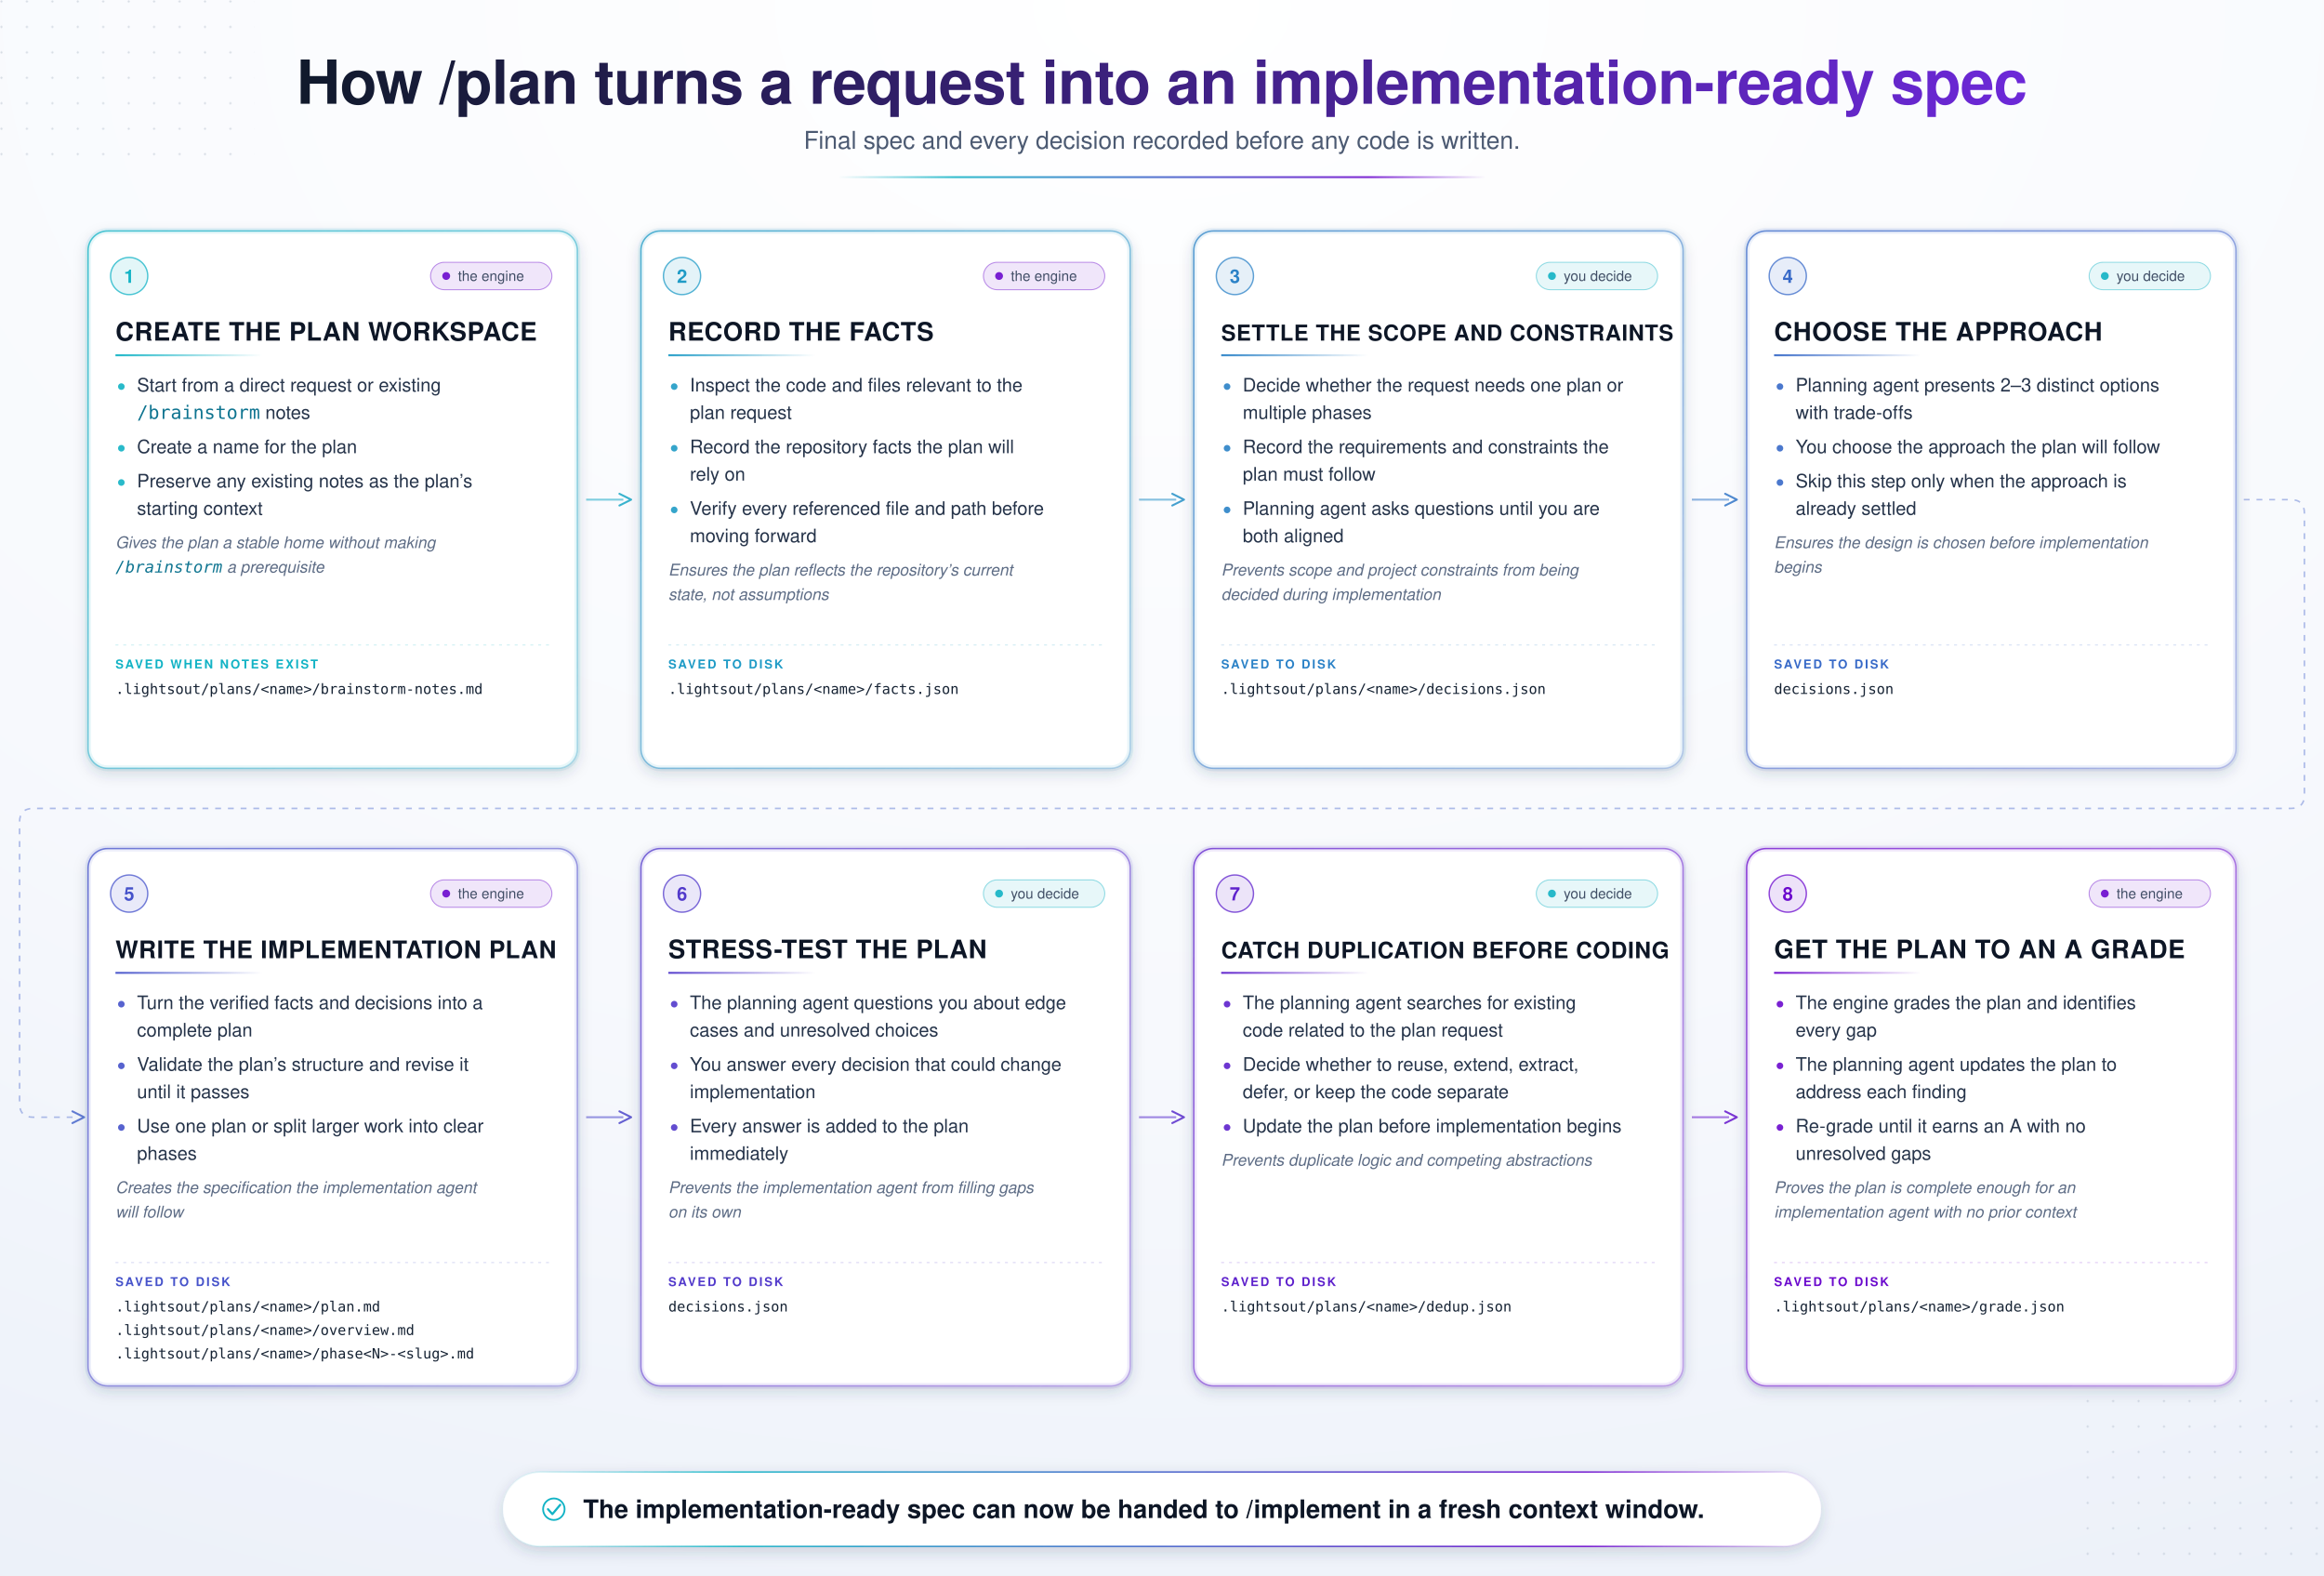
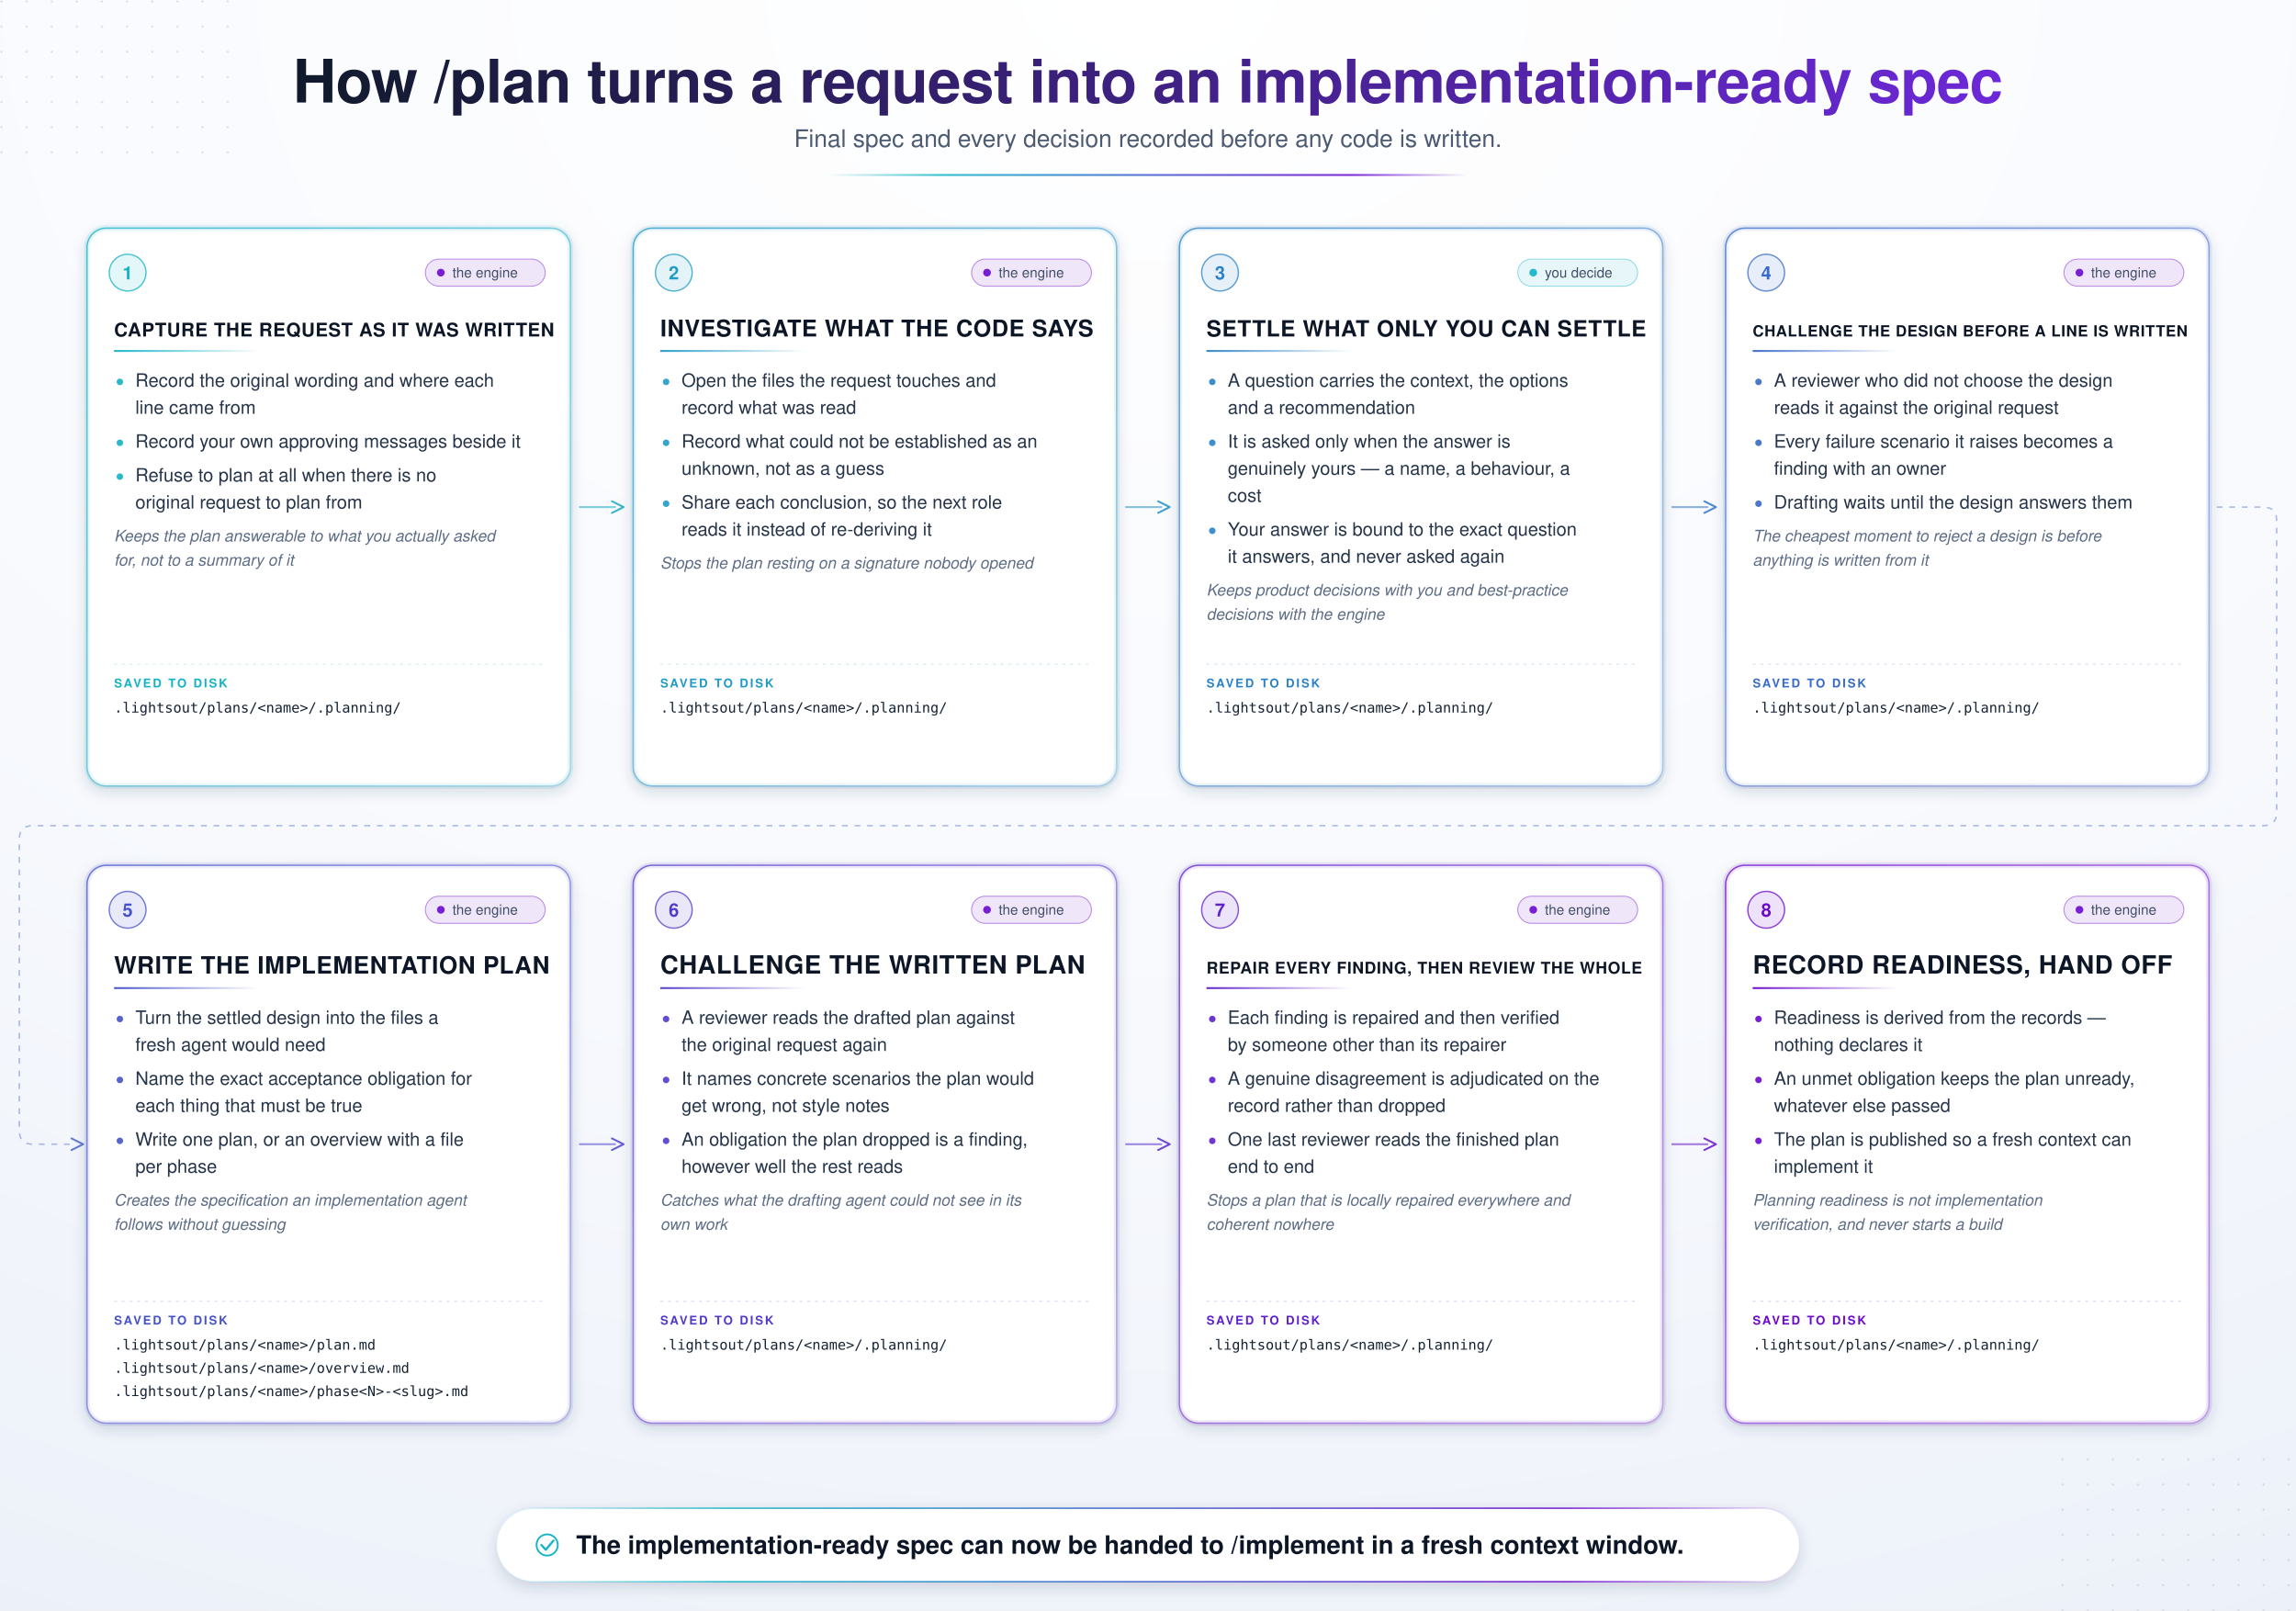
- <svg xmlns="http://www.w3.org/2000/svg" width="2375" height="1610" viewBox="0 0 2375 1610" font-family="Helvetica Neue, Helvetica, Arial, sans-serif">
+ <svg xmlns="http://www.w3.org/2000/svg" width="2375" height="1666" viewBox="0 0 2375 1666" font-family="Helvetica Neue, Helvetica, Arial, sans-serif">
  <defs>
    <radialGradient id="bg" cx="50%" cy="0%" r="120%">
      <stop offset="0%" stop-color="#ffffff" />
      <stop offset="55%" stop-color="#f7f9fd" />
      <stop offset="100%" stop-color="#eaeff8" />
    </radialGradient>
    <linearGradient id="title" x1="0" y1="0" x2="1" y2="0">
      <stop offset="0%" stop-color="#101a2b" />
      <stop offset="100%" stop-color="#6d28d9" />
    </linearGradient>
    <linearGradient id="rail" x1="0" y1="0" x2="1" y2="0">
      <stop offset="0%" stop-color="#12b3c5" stop-opacity="0" />
      <stop offset="18%" stop-color="#12b3c5" stop-opacity="0.85" />
      <stop offset="82%" stop-color="#6b09cd" stop-opacity="0.85" />
      <stop offset="100%" stop-color="#6b09cd" stop-opacity="0" />
    </linearGradient>
    <linearGradient id="edge0" x1="0" y1="0" x2="1" y2="1">
      <stop offset="0%" stop-color="#12b3c5" stop-opacity="0.75" />
      <stop offset="100%" stop-color="#2098c6" stop-opacity="0.28" />
    </linearGradient>
    <linearGradient id="rule0" x1="0" y1="0" x2="1" y2="0">
      <stop offset="0%" stop-color="#12b3c5" stop-opacity="0.95" />
      <stop offset="100%" stop-color="#12b3c5" stop-opacity="0" />
    </linearGradient>
    <linearGradient id="edge1" x1="0" y1="0" x2="1" y2="1">
      <stop offset="0%" stop-color="#1f9bc6" stop-opacity="0.75" />
      <stop offset="100%" stop-color="#2d80c7" stop-opacity="0.28" />
    </linearGradient>
    <linearGradient id="rule1" x1="0" y1="0" x2="1" y2="0">
      <stop offset="0%" stop-color="#1f9bc6" stop-opacity="0.95" />
      <stop offset="100%" stop-color="#1f9bc6" stop-opacity="0" />
    </linearGradient>
    <linearGradient id="edge2" x1="0" y1="0" x2="1" y2="1">
      <stop offset="0%" stop-color="#2b82c7" stop-opacity="0.75" />
      <stop offset="100%" stop-color="#3a67c9" stop-opacity="0.28" />
    </linearGradient>
    <linearGradient id="rule2" x1="0" y1="0" x2="1" y2="0">
      <stop offset="0%" stop-color="#2b82c7" stop-opacity="0.95" />
      <stop offset="100%" stop-color="#2b82c7" stop-opacity="0" />
    </linearGradient>
    <linearGradient id="edge3" x1="0" y1="0" x2="1" y2="1">
      <stop offset="0%" stop-color="#386ac8" stop-opacity="0.75" />
      <stop offset="100%" stop-color="#464fca" stop-opacity="0.28" />
    </linearGradient>
    <linearGradient id="rule3" x1="0" y1="0" x2="1" y2="0">
      <stop offset="0%" stop-color="#386ac8" stop-opacity="0.95" />
      <stop offset="100%" stop-color="#386ac8" stop-opacity="0" />
    </linearGradient>
    <linearGradient id="edge4" x1="0" y1="0" x2="1" y2="1">
      <stop offset="0%" stop-color="#4552ca" stop-opacity="0.75" />
      <stop offset="100%" stop-color="#5337cb" stop-opacity="0.28" />
    </linearGradient>
    <linearGradient id="rule4" x1="0" y1="0" x2="1" y2="0">
      <stop offset="0%" stop-color="#4552ca" stop-opacity="0.95" />
      <stop offset="100%" stop-color="#4552ca" stop-opacity="0" />
    </linearGradient>
    <linearGradient id="edge5" x1="0" y1="0" x2="1" y2="1">
      <stop offset="0%" stop-color="#523acb" stop-opacity="0.75" />
      <stop offset="100%" stop-color="#601ecc" stop-opacity="0.28" />
    </linearGradient>
    <linearGradient id="rule5" x1="0" y1="0" x2="1" y2="0">
      <stop offset="0%" stop-color="#523acb" stop-opacity="0.95" />
      <stop offset="100%" stop-color="#523acb" stop-opacity="0" />
    </linearGradient>
    <linearGradient id="edge6" x1="0" y1="0" x2="1" y2="1">
      <stop offset="0%" stop-color="#5e21cc" stop-opacity="0.75" />
      <stop offset="100%" stop-color="#6b09cd" stop-opacity="0.28" />
    </linearGradient>
    <linearGradient id="rule6" x1="0" y1="0" x2="1" y2="0">
      <stop offset="0%" stop-color="#5e21cc" stop-opacity="0.95" />
      <stop offset="100%" stop-color="#5e21cc" stop-opacity="0" />
    </linearGradient>
    <linearGradient id="edge7" x1="0" y1="0" x2="1" y2="1">
      <stop offset="0%" stop-color="#6b09cd" stop-opacity="0.75" />
      <stop offset="100%" stop-color="#6b09cd" stop-opacity="0.28" />
    </linearGradient>
    <linearGradient id="rule7" x1="0" y1="0" x2="1" y2="0">
      <stop offset="0%" stop-color="#6b09cd" stop-opacity="0.95" />
      <stop offset="100%" stop-color="#6b09cd" stop-opacity="0" />
    </linearGradient>
    <filter id="lift" x="-30%" y="-30%" width="160%" height="180%">
      <feGaussianBlur in="SourceAlpha" stdDeviation="7" />
      <feOffset dy="5" result="s" />
      <feFlood flood-color="#2b3a55" flood-opacity="0.18" />
      <feComposite in2="s" operator="in" />
      <feMerge>
        <feMergeNode />
        <feMergeNode in="SourceGraphic" />
      </feMerge>
    </filter>
    <pattern id="dots" width="26" height="26" patternUnits="userSpaceOnUse">
      <circle cx="1.5" cy="1.5" r="1.1" fill="#94a3b8" fill-opacity="0.35" />
    </pattern>
  </defs>
-   <rect width="2375" height="1610" fill="url(#bg)" />
+   <rect width="2375" height="1666" fill="url(#bg)" />
  <rect x="0" y="0" width="260" height="180" fill="url(#dots)" />
-   <rect x="2115" y="1430" width="260" height="180" fill="url(#dots)" />
+   <rect x="2115" y="1486" width="260" height="180" fill="url(#dots)" />
  <text x="1187.5" y="106" text-anchor="middle" font-size="62" font-weight="700" letter-spacing="-0.5" fill="url(#title)">How /plan turns a request into an implementation-ready spec</text>
  <text x="1187.5" y="152" text-anchor="middle" font-size="25" fill="#4c5a72">Final spec and every decision recorded before any code is written.</text>
  <rect x="857.5" y="180" width="660" height="2" fill="url(#rail)" />
  <g>
-     <line x1="599" y1="510.5" x2="637" y2="510.5" stroke="#18a7c6" stroke-opacity="0.55" stroke-width="2" />
-     <path d="M633,504.5 L645,510.5 L633,516.5" fill="none" stroke="#18a7c6" stroke-opacity="0.85" stroke-width="2" stroke-linecap="round" stroke-linejoin="round" />
-   </g>
-   <g>
-     <line x1="1164" y1="510.5" x2="1202" y2="510.5" stroke="#258fc7" stroke-opacity="0.55" stroke-width="2" />
-     <path d="M1198,504.5 L1210,510.5 L1198,516.5" fill="none" stroke="#258fc7" stroke-opacity="0.85" stroke-width="2" stroke-linecap="round" stroke-linejoin="round" />
-   </g>
-   <g>
-     <line x1="1729" y1="510.5" x2="1767" y2="510.5" stroke="#3276c8" stroke-opacity="0.55" stroke-width="2" />
-     <path d="M1763,504.5 L1775,510.5 L1763,516.5" fill="none" stroke="#3276c8" stroke-opacity="0.85" stroke-width="2" stroke-linecap="round" stroke-linejoin="round" />
-   </g>
-   <path d="M2293,510.5 H2341 Q2355,510.5 2355,524.5 V812.0 Q2355,826.0 2341,826.0 H34 Q20,826.0 20,840.0 V1127.5 Q20,1141.5 34,1141.5 H76" fill="none" stroke="#3e5ec9" stroke-opacity="0.4" stroke-width="1.6" stroke-dasharray="6 7" />
-   <path d="M74,1135.5 L86,1141.5 L74,1147.5" fill="none" stroke="#3e5ec9" stroke-opacity="0.8" stroke-width="2" stroke-linecap="round" stroke-linejoin="round" />
-   <g>
-     <line x1="599" y1="1141.5" x2="637" y2="1141.5" stroke="#4b46ca" stroke-opacity="0.55" stroke-width="2" />
-     <path d="M633,1135.5 L645,1141.5 L633,1147.5" fill="none" stroke="#4b46ca" stroke-opacity="0.85" stroke-width="2" stroke-linecap="round" stroke-linejoin="round" />
-   </g>
-   <g>
-     <line x1="1164" y1="1141.5" x2="1202" y2="1141.5" stroke="#582dcb" stroke-opacity="0.55" stroke-width="2" />
-     <path d="M1198,1135.5 L1210,1141.5 L1198,1147.5" fill="none" stroke="#582dcb" stroke-opacity="0.85" stroke-width="2" stroke-linecap="round" stroke-linejoin="round" />
-   </g>
-   <g>
-     <line x1="1729" y1="1141.5" x2="1767" y2="1141.5" stroke="#6515cc" stroke-opacity="0.55" stroke-width="2" />
-     <path d="M1763,1135.5 L1775,1141.5 L1763,1147.5" fill="none" stroke="#6515cc" stroke-opacity="0.85" stroke-width="2" stroke-linecap="round" stroke-linejoin="round" />
+     <line x1="599" y1="524.5" x2="637" y2="524.5" stroke="#18a7c6" stroke-opacity="0.55" stroke-width="2" />
+     <path d="M633,518.5 L645,524.5 L633,530.5" fill="none" stroke="#18a7c6" stroke-opacity="0.85" stroke-width="2" stroke-linecap="round" stroke-linejoin="round" />
+   </g>
+   <g>
+     <line x1="1164" y1="524.5" x2="1202" y2="524.5" stroke="#258fc7" stroke-opacity="0.55" stroke-width="2" />
+     <path d="M1198,518.5 L1210,524.5 L1198,530.5" fill="none" stroke="#258fc7" stroke-opacity="0.85" stroke-width="2" stroke-linecap="round" stroke-linejoin="round" />
+   </g>
+   <g>
+     <line x1="1729" y1="524.5" x2="1767" y2="524.5" stroke="#3276c8" stroke-opacity="0.55" stroke-width="2" />
+     <path d="M1763,518.5 L1775,524.5 L1763,530.5" fill="none" stroke="#3276c8" stroke-opacity="0.85" stroke-width="2" stroke-linecap="round" stroke-linejoin="round" />
+   </g>
+   <path d="M2293,524.5 H2341 Q2355,524.5 2355,538.5 V840.0 Q2355,854.0 2341,854.0 H34 Q20,854.0 20,868.0 V1169.5 Q20,1183.5 34,1183.5 H76" fill="none" stroke="#3e5ec9" stroke-opacity="0.4" stroke-width="1.6" stroke-dasharray="6 7" />
+   <path d="M74,1177.5 L86,1183.5 L74,1189.5" fill="none" stroke="#3e5ec9" stroke-opacity="0.8" stroke-width="2" stroke-linecap="round" stroke-linejoin="round" />
+   <g>
+     <line x1="599" y1="1183.5" x2="637" y2="1183.5" stroke="#4b46ca" stroke-opacity="0.55" stroke-width="2" />
+     <path d="M633,1177.5 L645,1183.5 L633,1189.5" fill="none" stroke="#4b46ca" stroke-opacity="0.85" stroke-width="2" stroke-linecap="round" stroke-linejoin="round" />
+   </g>
+   <g>
+     <line x1="1164" y1="1183.5" x2="1202" y2="1183.5" stroke="#582dcb" stroke-opacity="0.55" stroke-width="2" />
+     <path d="M1198,1177.5 L1210,1183.5 L1198,1189.5" fill="none" stroke="#582dcb" stroke-opacity="0.85" stroke-width="2" stroke-linecap="round" stroke-linejoin="round" />
+   </g>
+   <g>
+     <line x1="1729" y1="1183.5" x2="1767" y2="1183.5" stroke="#6515cc" stroke-opacity="0.55" stroke-width="2" />
+     <path d="M1763,1177.5 L1775,1183.5 L1763,1189.5" fill="none" stroke="#6515cc" stroke-opacity="0.85" stroke-width="2" stroke-linecap="round" stroke-linejoin="round" />
  </g>
  <g transform="translate(90,236)">
-     <rect x="0" y="0" width="500" height="549" rx="20" fill="#ffffff" fill-opacity="0.97" stroke="url(#edge0)" stroke-width="1.5" filter="url(#lift)" />
-     <rect x="0" y="0" width="500" height="549" rx="20" fill="none" stroke="#12b3c5" stroke-opacity="0.10" stroke-width="6" />
+     <rect x="0" y="0" width="500" height="577" rx="20" fill="#ffffff" fill-opacity="0.97" stroke="url(#edge0)" stroke-width="1.5" filter="url(#lift)" />
+     <rect x="0" y="0" width="500" height="577" rx="20" fill="none" stroke="#12b3c5" stroke-opacity="0.10" stroke-width="6" />
    <circle cx="42" cy="46" r="19" fill="#12b3c5" fill-opacity="0.12" stroke="#12b3c5" stroke-opacity="0.75" stroke-width="1.4" />
    <text x="42" y="53" text-anchor="middle" font-size="19" font-weight="600" fill="#12b3c5">1</text>
    <rect x="350" y="32" width="124" height="28" rx="14" fill="#6b09cd" fill-opacity="0.10" stroke="#6b09cd" stroke-opacity="0.45" stroke-width="1" />
    <circle cx="366" cy="46" r="4" fill="#6b09cd" fill-opacity="0.9" />
    <text x="378" y="51" font-size="14.5" fill="#33415a" fill-opacity="0.92">the engine</text>
-     <text x="28" y="112" font-size="26" font-weight="700" letter-spacing="0.6" fill="#0d1626">CREATE THE PLAN WORKSPACE</text>
+     <text x="28" y="112" font-size="19.4" font-weight="700" letter-spacing="0.6" fill="#0d1626">CAPTURE THE REQUEST AS IT WAS WRITTEN</text>
    <rect x="28" y="126" width="150" height="2" fill="url(#rule0)" />
    <circle cx="34" cy="159" r="3.4" fill="#12b3c5" fill-opacity="0.9" />
-     <text x="50" y="164" font-size="19" font-weight="500" fill="#26344a">Start from a direct request or existing</text>
-     <text x="50" y="192" font-size="19" font-weight="500" fill="#26344a">
-       <tspan font-family="Menlo, SF Mono, monospace" fill="#0e7490">/brainstorm</tspan> notes</text>
+     <text x="50" y="164" font-size="19" font-weight="500" fill="#26344a">Record the original wording and where each</text>
+     <text x="50" y="192" font-size="19" font-weight="500" fill="#26344a">line came from</text>
    <circle cx="34" cy="222" r="3.4" fill="#12b3c5" fill-opacity="0.9" />
-     <text x="50" y="227" font-size="19" font-weight="500" fill="#26344a">Create a name for the plan</text>
+     <text x="50" y="227" font-size="19" font-weight="500" fill="#26344a">Record your own approving messages beside it</text>
    <circle cx="34" cy="257" r="3.4" fill="#12b3c5" fill-opacity="0.9" />
-     <text x="50" y="262" font-size="19" font-weight="500" fill="#26344a">Preserve any existing notes as the plan’s</text>
-     <text x="50" y="290" font-size="19" font-weight="500" fill="#26344a">starting context</text>
-     <text x="28" y="324" font-size="16.5" font-style="italic" fill="#5d6c85">Gives the plan a stable home without making</text>
-     <text x="28" y="349" font-size="16.5" font-style="italic" fill="#5d6c85">
-       <tspan font-family="Menlo, SF Mono, monospace" fill="#0e7490">/brainstorm</tspan> a prerequisite</text>
-     <line x1="28" y1="423" x2="472" y2="423" stroke="#12b3c5" stroke-opacity="0.22" stroke-width="1" stroke-dasharray="3 5" />
-     <text x="28" y="447" font-size="12.5" font-weight="600" letter-spacing="1.8" fill="#12b3c5" fill-opacity="1">SAVED WHEN NOTES EXIST</text>
-     <text x="28" y="473" font-family="Menlo, SF Mono, monospace" font-size="14.5" fill="#152233">.lightsout/plans/&lt;name&gt;/brainstorm-notes.md</text>
+     <text x="50" y="262" font-size="19" font-weight="500" fill="#26344a">Refuse to plan at all when there is no</text>
+     <text x="50" y="290" font-size="19" font-weight="500" fill="#26344a">original request to plan from</text>
+     <text x="28" y="324" font-size="16.5" font-style="italic" fill="#5d6c85">Keeps the plan answerable to what you actually asked</text>
+     <text x="28" y="349" font-size="16.5" font-style="italic" fill="#5d6c85">for, not to a summary of it</text>
+     <line x1="28" y1="451" x2="472" y2="451" stroke="#12b3c5" stroke-opacity="0.22" stroke-width="1" stroke-dasharray="3 5" />
+     <text x="28" y="475" font-size="12.5" font-weight="600" letter-spacing="1.8" fill="#12b3c5" fill-opacity="1">SAVED TO DISK</text>
+     <text x="28" y="501" font-family="Menlo, SF Mono, monospace" font-size="14.5" fill="#152233">.lightsout/plans/&lt;name&gt;/.planning/</text>
  </g>
  <g transform="translate(655,236)">
-     <rect x="0" y="0" width="500" height="549" rx="20" fill="#ffffff" fill-opacity="0.97" stroke="url(#edge1)" stroke-width="1.5" filter="url(#lift)" />
-     <rect x="0" y="0" width="500" height="549" rx="20" fill="none" stroke="#1f9bc6" stroke-opacity="0.10" stroke-width="6" />
+     <rect x="0" y="0" width="500" height="577" rx="20" fill="#ffffff" fill-opacity="0.97" stroke="url(#edge1)" stroke-width="1.5" filter="url(#lift)" />
+     <rect x="0" y="0" width="500" height="577" rx="20" fill="none" stroke="#1f9bc6" stroke-opacity="0.10" stroke-width="6" />
    <circle cx="42" cy="46" r="19" fill="#1f9bc6" fill-opacity="0.12" stroke="#1f9bc6" stroke-opacity="0.75" stroke-width="1.4" />
    <text x="42" y="53" text-anchor="middle" font-size="19" font-weight="600" fill="#1f9bc6">2</text>
    <rect x="350" y="32" width="124" height="28" rx="14" fill="#6b09cd" fill-opacity="0.10" stroke="#6b09cd" stroke-opacity="0.45" stroke-width="1" />
    <circle cx="366" cy="46" r="4" fill="#6b09cd" fill-opacity="0.9" />
    <text x="378" y="51" font-size="14.5" fill="#33415a" fill-opacity="0.92">the engine</text>
-     <text x="28" y="112" font-size="26" font-weight="700" letter-spacing="0.6" fill="#0d1626">RECORD THE FACTS</text>
+     <text x="28" y="112" font-size="23.9" font-weight="700" letter-spacing="0.6" fill="#0d1626">INVESTIGATE WHAT THE CODE SAYS</text>
    <rect x="28" y="126" width="150" height="2" fill="url(#rule1)" />
    <circle cx="34" cy="159" r="3.4" fill="#1f9bc6" fill-opacity="0.9" />
-     <text x="50" y="164" font-size="19" font-weight="500" fill="#26344a">Inspect the code and files relevant to the</text>
-     <text x="50" y="192" font-size="19" font-weight="500" fill="#26344a">plan request</text>
+     <text x="50" y="164" font-size="19" font-weight="500" fill="#26344a">Open the files the request touches and</text>
+     <text x="50" y="192" font-size="19" font-weight="500" fill="#26344a">record what was read</text>
    <circle cx="34" cy="222" r="3.4" fill="#1f9bc6" fill-opacity="0.9" />
-     <text x="50" y="227" font-size="19" font-weight="500" fill="#26344a">Record the repository facts the plan will</text>
-     <text x="50" y="255" font-size="19" font-weight="500" fill="#26344a">rely on</text>
+     <text x="50" y="227" font-size="19" font-weight="500" fill="#26344a">Record what could not be established as an</text>
+     <text x="50" y="255" font-size="19" font-weight="500" fill="#26344a">unknown, not as a guess</text>
    <circle cx="34" cy="285" r="3.4" fill="#1f9bc6" fill-opacity="0.9" />
-     <text x="50" y="290" font-size="19" font-weight="500" fill="#26344a">Verify every referenced file and path before</text>
-     <text x="50" y="318" font-size="19" font-weight="500" fill="#26344a">moving forward</text>
-     <text x="28" y="352" font-size="16.5" font-style="italic" fill="#5d6c85">Ensures the plan reflects the repository’s current</text>
-     <text x="28" y="377" font-size="16.5" font-style="italic" fill="#5d6c85">state, not assumptions</text>
-     <line x1="28" y1="423" x2="472" y2="423" stroke="#1f9bc6" stroke-opacity="0.22" stroke-width="1" stroke-dasharray="3 5" />
-     <text x="28" y="447" font-size="12.5" font-weight="600" letter-spacing="1.8" fill="#1f9bc6" fill-opacity="1">SAVED TO DISK</text>
-     <text x="28" y="473" font-family="Menlo, SF Mono, monospace" font-size="14.5" fill="#152233">.lightsout/plans/&lt;name&gt;/facts.json</text>
+     <text x="50" y="290" font-size="19" font-weight="500" fill="#26344a">Share each conclusion, so the next role</text>
+     <text x="50" y="318" font-size="19" font-weight="500" fill="#26344a">reads it instead of re-deriving it</text>
+     <text x="28" y="352" font-size="16.5" font-style="italic" fill="#5d6c85">Stops the plan resting on a signature nobody opened</text>
+     <line x1="28" y1="451" x2="472" y2="451" stroke="#1f9bc6" stroke-opacity="0.22" stroke-width="1" stroke-dasharray="3 5" />
+     <text x="28" y="475" font-size="12.5" font-weight="600" letter-spacing="1.8" fill="#1f9bc6" fill-opacity="1">SAVED TO DISK</text>
+     <text x="28" y="501" font-family="Menlo, SF Mono, monospace" font-size="14.5" fill="#152233">.lightsout/plans/&lt;name&gt;/.planning/</text>
  </g>
  <g transform="translate(1220,236)">
-     <rect x="0" y="0" width="500" height="549" rx="20" fill="#ffffff" fill-opacity="0.97" stroke="url(#edge2)" stroke-width="1.5" filter="url(#lift)" />
-     <rect x="0" y="0" width="500" height="549" rx="20" fill="none" stroke="#2b82c7" stroke-opacity="0.10" stroke-width="6" />
+     <rect x="0" y="0" width="500" height="577" rx="20" fill="#ffffff" fill-opacity="0.97" stroke="url(#edge2)" stroke-width="1.5" filter="url(#lift)" />
+     <rect x="0" y="0" width="500" height="577" rx="20" fill="none" stroke="#2b82c7" stroke-opacity="0.10" stroke-width="6" />
    <circle cx="42" cy="46" r="19" fill="#2b82c7" fill-opacity="0.12" stroke="#2b82c7" stroke-opacity="0.75" stroke-width="1.4" />
    <text x="42" y="53" text-anchor="middle" font-size="19" font-weight="600" fill="#2b82c7">3</text>
    <rect x="350" y="32" width="124" height="28" rx="14" fill="#12b3c5" fill-opacity="0.10" stroke="#12b3c5" stroke-opacity="0.45" stroke-width="1" />
    <circle cx="366" cy="46" r="4" fill="#12b3c5" fill-opacity="0.9" />
    <text x="378" y="51" font-size="14.5" fill="#33415a" fill-opacity="0.92">you decide</text>
-     <text x="28" y="112" font-size="22.4" font-weight="700" letter-spacing="0.6" fill="#0d1626">SETTLE THE SCOPE AND CONSTRAINTS</text>
+     <text x="28" y="112" font-size="23.1" font-weight="700" letter-spacing="0.6" fill="#0d1626">SETTLE WHAT ONLY YOU CAN SETTLE</text>
    <rect x="28" y="126" width="150" height="2" fill="url(#rule2)" />
    <circle cx="34" cy="159" r="3.4" fill="#2b82c7" fill-opacity="0.9" />
-     <text x="50" y="164" font-size="19" font-weight="500" fill="#26344a">Decide whether the request needs one plan or</text>
-     <text x="50" y="192" font-size="19" font-weight="500" fill="#26344a">multiple phases</text>
+     <text x="50" y="164" font-size="19" font-weight="500" fill="#26344a">A question carries the context, the options</text>
+     <text x="50" y="192" font-size="19" font-weight="500" fill="#26344a">and a recommendation</text>
    <circle cx="34" cy="222" r="3.4" fill="#2b82c7" fill-opacity="0.9" />
-     <text x="50" y="227" font-size="19" font-weight="500" fill="#26344a">Record the requirements and constraints the</text>
-     <text x="50" y="255" font-size="19" font-weight="500" fill="#26344a">plan must follow</text>
-     <circle cx="34" cy="285" r="3.4" fill="#2b82c7" fill-opacity="0.9" />
-     <text x="50" y="290" font-size="19" font-weight="500" fill="#26344a">Planning agent asks questions until you are</text>
-     <text x="50" y="318" font-size="19" font-weight="500" fill="#26344a">both aligned</text>
-     <text x="28" y="352" font-size="16.5" font-style="italic" fill="#5d6c85">Prevents scope and project constraints from being</text>
-     <text x="28" y="377" font-size="16.5" font-style="italic" fill="#5d6c85">decided during implementation</text>
-     <line x1="28" y1="423" x2="472" y2="423" stroke="#2b82c7" stroke-opacity="0.22" stroke-width="1" stroke-dasharray="3 5" />
-     <text x="28" y="447" font-size="12.5" font-weight="600" letter-spacing="1.8" fill="#2b82c7" fill-opacity="1">SAVED TO DISK</text>
-     <text x="28" y="473" font-family="Menlo, SF Mono, monospace" font-size="14.5" fill="#152233">.lightsout/plans/&lt;name&gt;/decisions.json</text>
+     <text x="50" y="227" font-size="19" font-weight="500" fill="#26344a">It is asked only when the answer is</text>
+     <text x="50" y="255" font-size="19" font-weight="500" fill="#26344a">genuinely yours — a name, a behaviour, a</text>
+     <text x="50" y="283" font-size="19" font-weight="500" fill="#26344a">cost</text>
+     <circle cx="34" cy="313" r="3.4" fill="#2b82c7" fill-opacity="0.9" />
+     <text x="50" y="318" font-size="19" font-weight="500" fill="#26344a">Your answer is bound to the exact question</text>
+     <text x="50" y="346" font-size="19" font-weight="500" fill="#26344a">it answers, and never asked again</text>
+     <text x="28" y="380" font-size="16.5" font-style="italic" fill="#5d6c85">Keeps product decisions with you and best-practice</text>
+     <text x="28" y="405" font-size="16.5" font-style="italic" fill="#5d6c85">decisions with the engine</text>
+     <line x1="28" y1="451" x2="472" y2="451" stroke="#2b82c7" stroke-opacity="0.22" stroke-width="1" stroke-dasharray="3 5" />
+     <text x="28" y="475" font-size="12.5" font-weight="600" letter-spacing="1.8" fill="#2b82c7" fill-opacity="1">SAVED TO DISK</text>
+     <text x="28" y="501" font-family="Menlo, SF Mono, monospace" font-size="14.5" fill="#152233">.lightsout/plans/&lt;name&gt;/.planning/</text>
  </g>
  <g transform="translate(1785,236)">
-     <rect x="0" y="0" width="500" height="549" rx="20" fill="#ffffff" fill-opacity="0.97" stroke="url(#edge3)" stroke-width="1.5" filter="url(#lift)" />
-     <rect x="0" y="0" width="500" height="549" rx="20" fill="none" stroke="#386ac8" stroke-opacity="0.10" stroke-width="6" />
+     <rect x="0" y="0" width="500" height="577" rx="20" fill="#ffffff" fill-opacity="0.97" stroke="url(#edge3)" stroke-width="1.5" filter="url(#lift)" />
+     <rect x="0" y="0" width="500" height="577" rx="20" fill="none" stroke="#386ac8" stroke-opacity="0.10" stroke-width="6" />
    <circle cx="42" cy="46" r="19" fill="#386ac8" fill-opacity="0.12" stroke="#386ac8" stroke-opacity="0.75" stroke-width="1.4" />
    <text x="42" y="53" text-anchor="middle" font-size="19" font-weight="600" fill="#386ac8">4</text>
-     <rect x="350" y="32" width="124" height="28" rx="14" fill="#12b3c5" fill-opacity="0.10" stroke="#12b3c5" stroke-opacity="0.45" stroke-width="1" />
-     <circle cx="366" cy="46" r="4" fill="#12b3c5" fill-opacity="0.9" />
-     <text x="378" y="51" font-size="14.5" fill="#33415a" fill-opacity="0.92">you decide</text>
-     <text x="28" y="112" font-size="26" font-weight="700" letter-spacing="0.6" fill="#0d1626">CHOOSE THE APPROACH</text>
+     <rect x="350" y="32" width="124" height="28" rx="14" fill="#6b09cd" fill-opacity="0.10" stroke="#6b09cd" stroke-opacity="0.45" stroke-width="1" />
+     <circle cx="366" cy="46" r="4" fill="#6b09cd" fill-opacity="0.9" />
+     <text x="378" y="51" font-size="14.5" fill="#33415a" fill-opacity="0.92">the engine</text>
+     <text x="28" y="112" font-size="15.9" font-weight="700" letter-spacing="0.6" fill="#0d1626">CHALLENGE THE DESIGN BEFORE A LINE IS WRITTEN</text>
    <rect x="28" y="126" width="150" height="2" fill="url(#rule3)" />
    <circle cx="34" cy="159" r="3.4" fill="#386ac8" fill-opacity="0.9" />
-     <text x="50" y="164" font-size="19" font-weight="500" fill="#26344a">Planning agent presents 2–3 distinct options</text>
-     <text x="50" y="192" font-size="19" font-weight="500" fill="#26344a">with trade-offs</text>
+     <text x="50" y="164" font-size="19" font-weight="500" fill="#26344a">A reviewer who did not choose the design</text>
+     <text x="50" y="192" font-size="19" font-weight="500" fill="#26344a">reads it against the original request</text>
    <circle cx="34" cy="222" r="3.4" fill="#386ac8" fill-opacity="0.9" />
-     <text x="50" y="227" font-size="19" font-weight="500" fill="#26344a">You choose the approach the plan will follow</text>
-     <circle cx="34" cy="257" r="3.4" fill="#386ac8" fill-opacity="0.9" />
-     <text x="50" y="262" font-size="19" font-weight="500" fill="#26344a">Skip this step only when the approach is</text>
-     <text x="50" y="290" font-size="19" font-weight="500" fill="#26344a">already settled</text>
-     <text x="28" y="324" font-size="16.5" font-style="italic" fill="#5d6c85">Ensures the design is chosen before implementation</text>
-     <text x="28" y="349" font-size="16.5" font-style="italic" fill="#5d6c85">begins</text>
-     <line x1="28" y1="423" x2="472" y2="423" stroke="#386ac8" stroke-opacity="0.22" stroke-width="1" stroke-dasharray="3 5" />
-     <text x="28" y="447" font-size="12.5" font-weight="600" letter-spacing="1.8" fill="#386ac8" fill-opacity="1">SAVED TO DISK</text>
-     <text x="28" y="473" font-family="Menlo, SF Mono, monospace" font-size="14.5" fill="#152233">decisions.json</text>
-   </g>
-   <g transform="translate(90,867)">
-     <rect x="0" y="0" width="500" height="549" rx="20" fill="#ffffff" fill-opacity="0.97" stroke="url(#edge4)" stroke-width="1.5" filter="url(#lift)" />
-     <rect x="0" y="0" width="500" height="549" rx="20" fill="none" stroke="#4552ca" stroke-opacity="0.10" stroke-width="6" />
+     <text x="50" y="227" font-size="19" font-weight="500" fill="#26344a">Every failure scenario it raises becomes a</text>
+     <text x="50" y="255" font-size="19" font-weight="500" fill="#26344a">finding with an owner</text>
+     <circle cx="34" cy="285" r="3.4" fill="#386ac8" fill-opacity="0.9" />
+     <text x="50" y="290" font-size="19" font-weight="500" fill="#26344a">Drafting waits until the design answers them</text>
+     <text x="28" y="324" font-size="16.5" font-style="italic" fill="#5d6c85">The cheapest moment to reject a design is before</text>
+     <text x="28" y="349" font-size="16.5" font-style="italic" fill="#5d6c85">anything is written from it</text>
+     <line x1="28" y1="451" x2="472" y2="451" stroke="#386ac8" stroke-opacity="0.22" stroke-width="1" stroke-dasharray="3 5" />
+     <text x="28" y="475" font-size="12.5" font-weight="600" letter-spacing="1.8" fill="#386ac8" fill-opacity="1">SAVED TO DISK</text>
+     <text x="28" y="501" font-family="Menlo, SF Mono, monospace" font-size="14.5" fill="#152233">.lightsout/plans/&lt;name&gt;/.planning/</text>
+   </g>
+   <g transform="translate(90,895)">
+     <rect x="0" y="0" width="500" height="577" rx="20" fill="#ffffff" fill-opacity="0.97" stroke="url(#edge4)" stroke-width="1.5" filter="url(#lift)" />
+     <rect x="0" y="0" width="500" height="577" rx="20" fill="none" stroke="#4552ca" stroke-opacity="0.10" stroke-width="6" />
    <circle cx="42" cy="46" r="19" fill="#4552ca" fill-opacity="0.12" stroke="#4552ca" stroke-opacity="0.75" stroke-width="1.4" />
    <text x="42" y="53" text-anchor="middle" font-size="19" font-weight="600" fill="#4552ca">5</text>
    <rect x="350" y="32" width="124" height="28" rx="14" fill="#6b09cd" fill-opacity="0.10" stroke="#6b09cd" stroke-opacity="0.45" stroke-width="1" />
    <circle cx="366" cy="46" r="4" fill="#6b09cd" fill-opacity="0.9" />
    <text x="378" y="51" font-size="14.5" fill="#33415a" fill-opacity="0.92">the engine</text>
    <text x="28" y="112" font-size="24.7" font-weight="700" letter-spacing="0.6" fill="#0d1626">WRITE THE IMPLEMENTATION PLAN</text>
    <rect x="28" y="126" width="150" height="2" fill="url(#rule4)" />
    <circle cx="34" cy="159" r="3.4" fill="#4552ca" fill-opacity="0.9" />
-     <text x="50" y="164" font-size="19" font-weight="500" fill="#26344a">Turn the verified facts and decisions into a</text>
-     <text x="50" y="192" font-size="19" font-weight="500" fill="#26344a">complete plan</text>
+     <text x="50" y="164" font-size="19" font-weight="500" fill="#26344a">Turn the settled design into the files a</text>
+     <text x="50" y="192" font-size="19" font-weight="500" fill="#26344a">fresh agent would need</text>
    <circle cx="34" cy="222" r="3.4" fill="#4552ca" fill-opacity="0.9" />
-     <text x="50" y="227" font-size="19" font-weight="500" fill="#26344a">Validate the plan’s structure and revise it</text>
-     <text x="50" y="255" font-size="19" font-weight="500" fill="#26344a">until it passes</text>
+     <text x="50" y="227" font-size="19" font-weight="500" fill="#26344a">Name the exact acceptance obligation for</text>
+     <text x="50" y="255" font-size="19" font-weight="500" fill="#26344a">each thing that must be true</text>
    <circle cx="34" cy="285" r="3.4" fill="#4552ca" fill-opacity="0.9" />
-     <text x="50" y="290" font-size="19" font-weight="500" fill="#26344a">Use one plan or split larger work into clear</text>
-     <text x="50" y="318" font-size="19" font-weight="500" fill="#26344a">phases</text>
-     <text x="28" y="352" font-size="16.5" font-style="italic" fill="#5d6c85">Creates the specification the implementation agent</text>
-     <text x="28" y="377" font-size="16.5" font-style="italic" fill="#5d6c85">will follow</text>
-     <line x1="28" y1="423" x2="472" y2="423" stroke="#4552ca" stroke-opacity="0.22" stroke-width="1" stroke-dasharray="3 5" />
-     <text x="28" y="447" font-size="12.5" font-weight="600" letter-spacing="1.8" fill="#4552ca" fill-opacity="1">SAVED TO DISK</text>
-     <text x="28" y="473" font-family="Menlo, SF Mono, monospace" font-size="14.5" fill="#152233">.lightsout/plans/&lt;name&gt;/plan.md</text>
-     <text x="28" y="497" font-family="Menlo, SF Mono, monospace" font-size="14.5" fill="#152233">.lightsout/plans/&lt;name&gt;/overview.md</text>
-     <text x="28" y="521" font-family="Menlo, SF Mono, monospace" font-size="14.5" fill="#152233">.lightsout/plans/&lt;name&gt;/phase&lt;N&gt;-&lt;slug&gt;.md</text>
-   </g>
-   <g transform="translate(655,867)">
-     <rect x="0" y="0" width="500" height="549" rx="20" fill="#ffffff" fill-opacity="0.97" stroke="url(#edge5)" stroke-width="1.5" filter="url(#lift)" />
-     <rect x="0" y="0" width="500" height="549" rx="20" fill="none" stroke="#523acb" stroke-opacity="0.10" stroke-width="6" />
+     <text x="50" y="290" font-size="19" font-weight="500" fill="#26344a">Write one plan, or an overview with a file</text>
+     <text x="50" y="318" font-size="19" font-weight="500" fill="#26344a">per phase</text>
+     <text x="28" y="352" font-size="16.5" font-style="italic" fill="#5d6c85">Creates the specification an implementation agent</text>
+     <text x="28" y="377" font-size="16.5" font-style="italic" fill="#5d6c85">follows without guessing</text>
+     <line x1="28" y1="451" x2="472" y2="451" stroke="#4552ca" stroke-opacity="0.22" stroke-width="1" stroke-dasharray="3 5" />
+     <text x="28" y="475" font-size="12.5" font-weight="600" letter-spacing="1.8" fill="#4552ca" fill-opacity="1">SAVED TO DISK</text>
+     <text x="28" y="501" font-family="Menlo, SF Mono, monospace" font-size="14.5" fill="#152233">.lightsout/plans/&lt;name&gt;/plan.md</text>
+     <text x="28" y="525" font-family="Menlo, SF Mono, monospace" font-size="14.5" fill="#152233">.lightsout/plans/&lt;name&gt;/overview.md</text>
+     <text x="28" y="549" font-family="Menlo, SF Mono, monospace" font-size="14.5" fill="#152233">.lightsout/plans/&lt;name&gt;/phase&lt;N&gt;-&lt;slug&gt;.md</text>
+   </g>
+   <g transform="translate(655,895)">
+     <rect x="0" y="0" width="500" height="577" rx="20" fill="#ffffff" fill-opacity="0.97" stroke="url(#edge5)" stroke-width="1.5" filter="url(#lift)" />
+     <rect x="0" y="0" width="500" height="577" rx="20" fill="none" stroke="#523acb" stroke-opacity="0.10" stroke-width="6" />
    <circle cx="42" cy="46" r="19" fill="#523acb" fill-opacity="0.12" stroke="#523acb" stroke-opacity="0.75" stroke-width="1.4" />
    <text x="42" y="53" text-anchor="middle" font-size="19" font-weight="600" fill="#523acb">6</text>
-     <rect x="350" y="32" width="124" height="28" rx="14" fill="#12b3c5" fill-opacity="0.10" stroke="#12b3c5" stroke-opacity="0.45" stroke-width="1" />
-     <circle cx="366" cy="46" r="4" fill="#12b3c5" fill-opacity="0.9" />
-     <text x="378" y="51" font-size="14.5" fill="#33415a" fill-opacity="0.92">you decide</text>
-     <text x="28" y="112" font-size="26" font-weight="700" letter-spacing="0.6" fill="#0d1626">STRESS-TEST THE PLAN</text>
+     <rect x="350" y="32" width="124" height="28" rx="14" fill="#6b09cd" fill-opacity="0.10" stroke="#6b09cd" stroke-opacity="0.45" stroke-width="1" />
+     <circle cx="366" cy="46" r="4" fill="#6b09cd" fill-opacity="0.9" />
+     <text x="378" y="51" font-size="14.5" fill="#33415a" fill-opacity="0.92">the engine</text>
+     <text x="28" y="112" font-size="26" font-weight="700" letter-spacing="0.6" fill="#0d1626">CHALLENGE THE WRITTEN PLAN</text>
    <rect x="28" y="126" width="150" height="2" fill="url(#rule5)" />
    <circle cx="34" cy="159" r="3.4" fill="#523acb" fill-opacity="0.9" />
-     <text x="50" y="164" font-size="19" font-weight="500" fill="#26344a">The planning agent questions you about edge</text>
-     <text x="50" y="192" font-size="19" font-weight="500" fill="#26344a">cases and unresolved choices</text>
+     <text x="50" y="164" font-size="19" font-weight="500" fill="#26344a">A reviewer reads the drafted plan against</text>
+     <text x="50" y="192" font-size="19" font-weight="500" fill="#26344a">the original request again</text>
    <circle cx="34" cy="222" r="3.4" fill="#523acb" fill-opacity="0.9" />
-     <text x="50" y="227" font-size="19" font-weight="500" fill="#26344a">You answer every decision that could change</text>
-     <text x="50" y="255" font-size="19" font-weight="500" fill="#26344a">implementation</text>
+     <text x="50" y="227" font-size="19" font-weight="500" fill="#26344a">It names concrete scenarios the plan would</text>
+     <text x="50" y="255" font-size="19" font-weight="500" fill="#26344a">get wrong, not style notes</text>
    <circle cx="34" cy="285" r="3.4" fill="#523acb" fill-opacity="0.9" />
-     <text x="50" y="290" font-size="19" font-weight="500" fill="#26344a">Every answer is added to the plan</text>
-     <text x="50" y="318" font-size="19" font-weight="500" fill="#26344a">immediately</text>
-     <text x="28" y="352" font-size="16.5" font-style="italic" fill="#5d6c85">Prevents the implementation agent from filling gaps</text>
-     <text x="28" y="377" font-size="16.5" font-style="italic" fill="#5d6c85">on its own</text>
-     <line x1="28" y1="423" x2="472" y2="423" stroke="#523acb" stroke-opacity="0.22" stroke-width="1" stroke-dasharray="3 5" />
-     <text x="28" y="447" font-size="12.5" font-weight="600" letter-spacing="1.8" fill="#523acb" fill-opacity="1">SAVED TO DISK</text>
-     <text x="28" y="473" font-family="Menlo, SF Mono, monospace" font-size="14.5" fill="#152233">decisions.json</text>
-   </g>
-   <g transform="translate(1220,867)">
-     <rect x="0" y="0" width="500" height="549" rx="20" fill="#ffffff" fill-opacity="0.97" stroke="url(#edge6)" stroke-width="1.5" filter="url(#lift)" />
-     <rect x="0" y="0" width="500" height="549" rx="20" fill="none" stroke="#5e21cc" stroke-opacity="0.10" stroke-width="6" />
+     <text x="50" y="290" font-size="19" font-weight="500" fill="#26344a">An obligation the plan dropped is a finding,</text>
+     <text x="50" y="318" font-size="19" font-weight="500" fill="#26344a">however well the rest reads</text>
+     <text x="28" y="352" font-size="16.5" font-style="italic" fill="#5d6c85">Catches what the drafting agent could not see in its</text>
+     <text x="28" y="377" font-size="16.5" font-style="italic" fill="#5d6c85">own work</text>
+     <line x1="28" y1="451" x2="472" y2="451" stroke="#523acb" stroke-opacity="0.22" stroke-width="1" stroke-dasharray="3 5" />
+     <text x="28" y="475" font-size="12.5" font-weight="600" letter-spacing="1.8" fill="#523acb" fill-opacity="1">SAVED TO DISK</text>
+     <text x="28" y="501" font-family="Menlo, SF Mono, monospace" font-size="14.5" fill="#152233">.lightsout/plans/&lt;name&gt;/.planning/</text>
+   </g>
+   <g transform="translate(1220,895)">
+     <rect x="0" y="0" width="500" height="577" rx="20" fill="#ffffff" fill-opacity="0.97" stroke="url(#edge6)" stroke-width="1.5" filter="url(#lift)" />
+     <rect x="0" y="0" width="500" height="577" rx="20" fill="none" stroke="#5e21cc" stroke-opacity="0.10" stroke-width="6" />
    <circle cx="42" cy="46" r="19" fill="#5e21cc" fill-opacity="0.12" stroke="#5e21cc" stroke-opacity="0.75" stroke-width="1.4" />
    <text x="42" y="53" text-anchor="middle" font-size="19" font-weight="600" fill="#5e21cc">7</text>
-     <rect x="350" y="32" width="124" height="28" rx="14" fill="#12b3c5" fill-opacity="0.10" stroke="#12b3c5" stroke-opacity="0.45" stroke-width="1" />
-     <circle cx="366" cy="46" r="4" fill="#12b3c5" fill-opacity="0.9" />
-     <text x="378" y="51" font-size="14.5" fill="#33415a" fill-opacity="0.92">you decide</text>
-     <text x="28" y="112" font-size="23.1" font-weight="700" letter-spacing="0.6" fill="#0d1626">CATCH DUPLICATION BEFORE CODING</text>
+     <rect x="350" y="32" width="124" height="28" rx="14" fill="#6b09cd" fill-opacity="0.10" stroke="#6b09cd" stroke-opacity="0.45" stroke-width="1" />
+     <circle cx="366" cy="46" r="4" fill="#6b09cd" fill-opacity="0.9" />
+     <text x="378" y="51" font-size="14.5" fill="#33415a" fill-opacity="0.92">the engine</text>
+     <text x="28" y="112" font-size="16.7" font-weight="700" letter-spacing="0.6" fill="#0d1626">REPAIR EVERY FINDING, THEN REVIEW THE WHOLE</text>
    <rect x="28" y="126" width="150" height="2" fill="url(#rule6)" />
    <circle cx="34" cy="159" r="3.4" fill="#5e21cc" fill-opacity="0.9" />
-     <text x="50" y="164" font-size="19" font-weight="500" fill="#26344a">The planning agent searches for existing</text>
-     <text x="50" y="192" font-size="19" font-weight="500" fill="#26344a">code related to the plan request</text>
+     <text x="50" y="164" font-size="19" font-weight="500" fill="#26344a">Each finding is repaired and then verified</text>
+     <text x="50" y="192" font-size="19" font-weight="500" fill="#26344a">by someone other than its repairer</text>
    <circle cx="34" cy="222" r="3.4" fill="#5e21cc" fill-opacity="0.9" />
-     <text x="50" y="227" font-size="19" font-weight="500" fill="#26344a">Decide whether to reuse, extend, extract,</text>
-     <text x="50" y="255" font-size="19" font-weight="500" fill="#26344a">defer, or keep the code separate</text>
+     <text x="50" y="227" font-size="19" font-weight="500" fill="#26344a">A genuine disagreement is adjudicated on the</text>
+     <text x="50" y="255" font-size="19" font-weight="500" fill="#26344a">record rather than dropped</text>
    <circle cx="34" cy="285" r="3.4" fill="#5e21cc" fill-opacity="0.9" />
-     <text x="50" y="290" font-size="19" font-weight="500" fill="#26344a">Update the plan before implementation begins</text>
-     <text x="28" y="324" font-size="16.5" font-style="italic" fill="#5d6c85">Prevents duplicate logic and competing abstractions</text>
-     <line x1="28" y1="423" x2="472" y2="423" stroke="#5e21cc" stroke-opacity="0.22" stroke-width="1" stroke-dasharray="3 5" />
-     <text x="28" y="447" font-size="12.5" font-weight="600" letter-spacing="1.8" fill="#5e21cc" fill-opacity="1">SAVED TO DISK</text>
-     <text x="28" y="473" font-family="Menlo, SF Mono, monospace" font-size="14.5" fill="#152233">.lightsout/plans/&lt;name&gt;/dedup.json</text>
-   </g>
-   <g transform="translate(1785,867)">
-     <rect x="0" y="0" width="500" height="549" rx="20" fill="#ffffff" fill-opacity="0.97" stroke="url(#edge7)" stroke-width="1.5" filter="url(#lift)" />
-     <rect x="0" y="0" width="500" height="549" rx="20" fill="none" stroke="#6b09cd" stroke-opacity="0.10" stroke-width="6" />
+     <text x="50" y="290" font-size="19" font-weight="500" fill="#26344a">One last reviewer reads the finished plan</text>
+     <text x="50" y="318" font-size="19" font-weight="500" fill="#26344a">end to end</text>
+     <text x="28" y="352" font-size="16.5" font-style="italic" fill="#5d6c85">Stops a plan that is locally repaired everywhere and</text>
+     <text x="28" y="377" font-size="16.5" font-style="italic" fill="#5d6c85">coherent nowhere</text>
+     <line x1="28" y1="451" x2="472" y2="451" stroke="#5e21cc" stroke-opacity="0.22" stroke-width="1" stroke-dasharray="3 5" />
+     <text x="28" y="475" font-size="12.5" font-weight="600" letter-spacing="1.8" fill="#5e21cc" fill-opacity="1">SAVED TO DISK</text>
+     <text x="28" y="501" font-family="Menlo, SF Mono, monospace" font-size="14.5" fill="#152233">.lightsout/plans/&lt;name&gt;/.planning/</text>
+   </g>
+   <g transform="translate(1785,895)">
+     <rect x="0" y="0" width="500" height="577" rx="20" fill="#ffffff" fill-opacity="0.97" stroke="url(#edge7)" stroke-width="1.5" filter="url(#lift)" />
+     <rect x="0" y="0" width="500" height="577" rx="20" fill="none" stroke="#6b09cd" stroke-opacity="0.10" stroke-width="6" />
    <circle cx="42" cy="46" r="19" fill="#6b09cd" fill-opacity="0.12" stroke="#6b09cd" stroke-opacity="0.75" stroke-width="1.4" />
    <text x="42" y="53" text-anchor="middle" font-size="19" font-weight="600" fill="#6b09cd">8</text>
    <rect x="350" y="32" width="124" height="28" rx="14" fill="#6b09cd" fill-opacity="0.10" stroke="#6b09cd" stroke-opacity="0.45" stroke-width="1" />
    <circle cx="366" cy="46" r="4" fill="#6b09cd" fill-opacity="0.9" />
    <text x="378" y="51" font-size="14.5" fill="#33415a" fill-opacity="0.92">the engine</text>
-     <text x="28" y="112" font-size="26" font-weight="700" letter-spacing="0.6" fill="#0d1626">GET THE PLAN TO AN A GRADE</text>
+     <text x="28" y="112" font-size="26" font-weight="700" letter-spacing="0.6" fill="#0d1626">RECORD READINESS, HAND OFF</text>
    <rect x="28" y="126" width="150" height="2" fill="url(#rule7)" />
    <circle cx="34" cy="159" r="3.4" fill="#6b09cd" fill-opacity="0.9" />
-     <text x="50" y="164" font-size="19" font-weight="500" fill="#26344a">The engine grades the plan and identifies</text>
-     <text x="50" y="192" font-size="19" font-weight="500" fill="#26344a">every gap</text>
+     <text x="50" y="164" font-size="19" font-weight="500" fill="#26344a">Readiness is derived from the records —</text>
+     <text x="50" y="192" font-size="19" font-weight="500" fill="#26344a">nothing declares it</text>
    <circle cx="34" cy="222" r="3.4" fill="#6b09cd" fill-opacity="0.9" />
-     <text x="50" y="227" font-size="19" font-weight="500" fill="#26344a">The planning agent updates the plan to</text>
-     <text x="50" y="255" font-size="19" font-weight="500" fill="#26344a">address each finding</text>
+     <text x="50" y="227" font-size="19" font-weight="500" fill="#26344a">An unmet obligation keeps the plan unready,</text>
+     <text x="50" y="255" font-size="19" font-weight="500" fill="#26344a">whatever else passed</text>
    <circle cx="34" cy="285" r="3.4" fill="#6b09cd" fill-opacity="0.9" />
-     <text x="50" y="290" font-size="19" font-weight="500" fill="#26344a">Re-grade until it earns an A with no</text>
-     <text x="50" y="318" font-size="19" font-weight="500" fill="#26344a">unresolved gaps</text>
-     <text x="28" y="352" font-size="16.5" font-style="italic" fill="#5d6c85">Proves the plan is complete enough for an</text>
-     <text x="28" y="377" font-size="16.5" font-style="italic" fill="#5d6c85">implementation agent with no prior context</text>
-     <line x1="28" y1="423" x2="472" y2="423" stroke="#6b09cd" stroke-opacity="0.22" stroke-width="1" stroke-dasharray="3 5" />
-     <text x="28" y="447" font-size="12.5" font-weight="600" letter-spacing="1.8" fill="#6b09cd" fill-opacity="1">SAVED TO DISK</text>
-     <text x="28" y="473" font-family="Menlo, SF Mono, monospace" font-size="14.5" fill="#152233">.lightsout/plans/&lt;name&gt;/grade.json</text>
+     <text x="50" y="290" font-size="19" font-weight="500" fill="#26344a">The plan is published so a fresh context can</text>
+     <text x="50" y="318" font-size="19" font-weight="500" fill="#26344a">implement it</text>
+     <text x="28" y="352" font-size="16.5" font-style="italic" fill="#5d6c85">Planning readiness is not implementation</text>
+     <text x="28" y="377" font-size="16.5" font-style="italic" fill="#5d6c85">verification, and never starts a build</text>
+     <line x1="28" y1="451" x2="472" y2="451" stroke="#6b09cd" stroke-opacity="0.22" stroke-width="1" stroke-dasharray="3 5" />
+     <text x="28" y="475" font-size="12.5" font-weight="600" letter-spacing="1.8" fill="#6b09cd" fill-opacity="1">SAVED TO DISK</text>
+     <text x="28" y="501" font-family="Menlo, SF Mono, monospace" font-size="14.5" fill="#152233">.lightsout/plans/&lt;name&gt;/.planning/</text>
  </g>
  <g filter="url(#lift)">
-     <rect x="514.0" y="1504" width="1347" height="76" rx="38.0" fill="#ffffff" stroke="url(#rail)" stroke-width="1.6" />
-   </g>
-   <circle cx="566.0" cy="1542.0" r="11" fill="none" stroke="#12b3c5" stroke-width="1.8" />
-   <path d="M560.0,1542.0 l4.5,5 l8-9.5" fill="none" stroke="#12b3c5" stroke-width="2.2" stroke-linecap="round" stroke-linejoin="round" />
-   <text x="596.0" y="1551.0" font-size="26" font-weight="600" fill="#0d1626">The implementation-ready spec can now be handed to /implement in a fresh context window.</text>
+     <rect x="514.0" y="1560" width="1347" height="76" rx="38.0" fill="#ffffff" stroke="url(#rail)" stroke-width="1.6" />
+   </g>
+   <circle cx="566.0" cy="1598.0" r="11" fill="none" stroke="#12b3c5" stroke-width="1.8" />
+   <path d="M560.0,1598.0 l4.5,5 l8-9.5" fill="none" stroke="#12b3c5" stroke-width="2.2" stroke-linecap="round" stroke-linejoin="round" />
+   <text x="596.0" y="1607.0" font-size="26" font-weight="600" fill="#0d1626">The implementation-ready spec can now be handed to /implement in a fresh context window.</text>
</svg>
